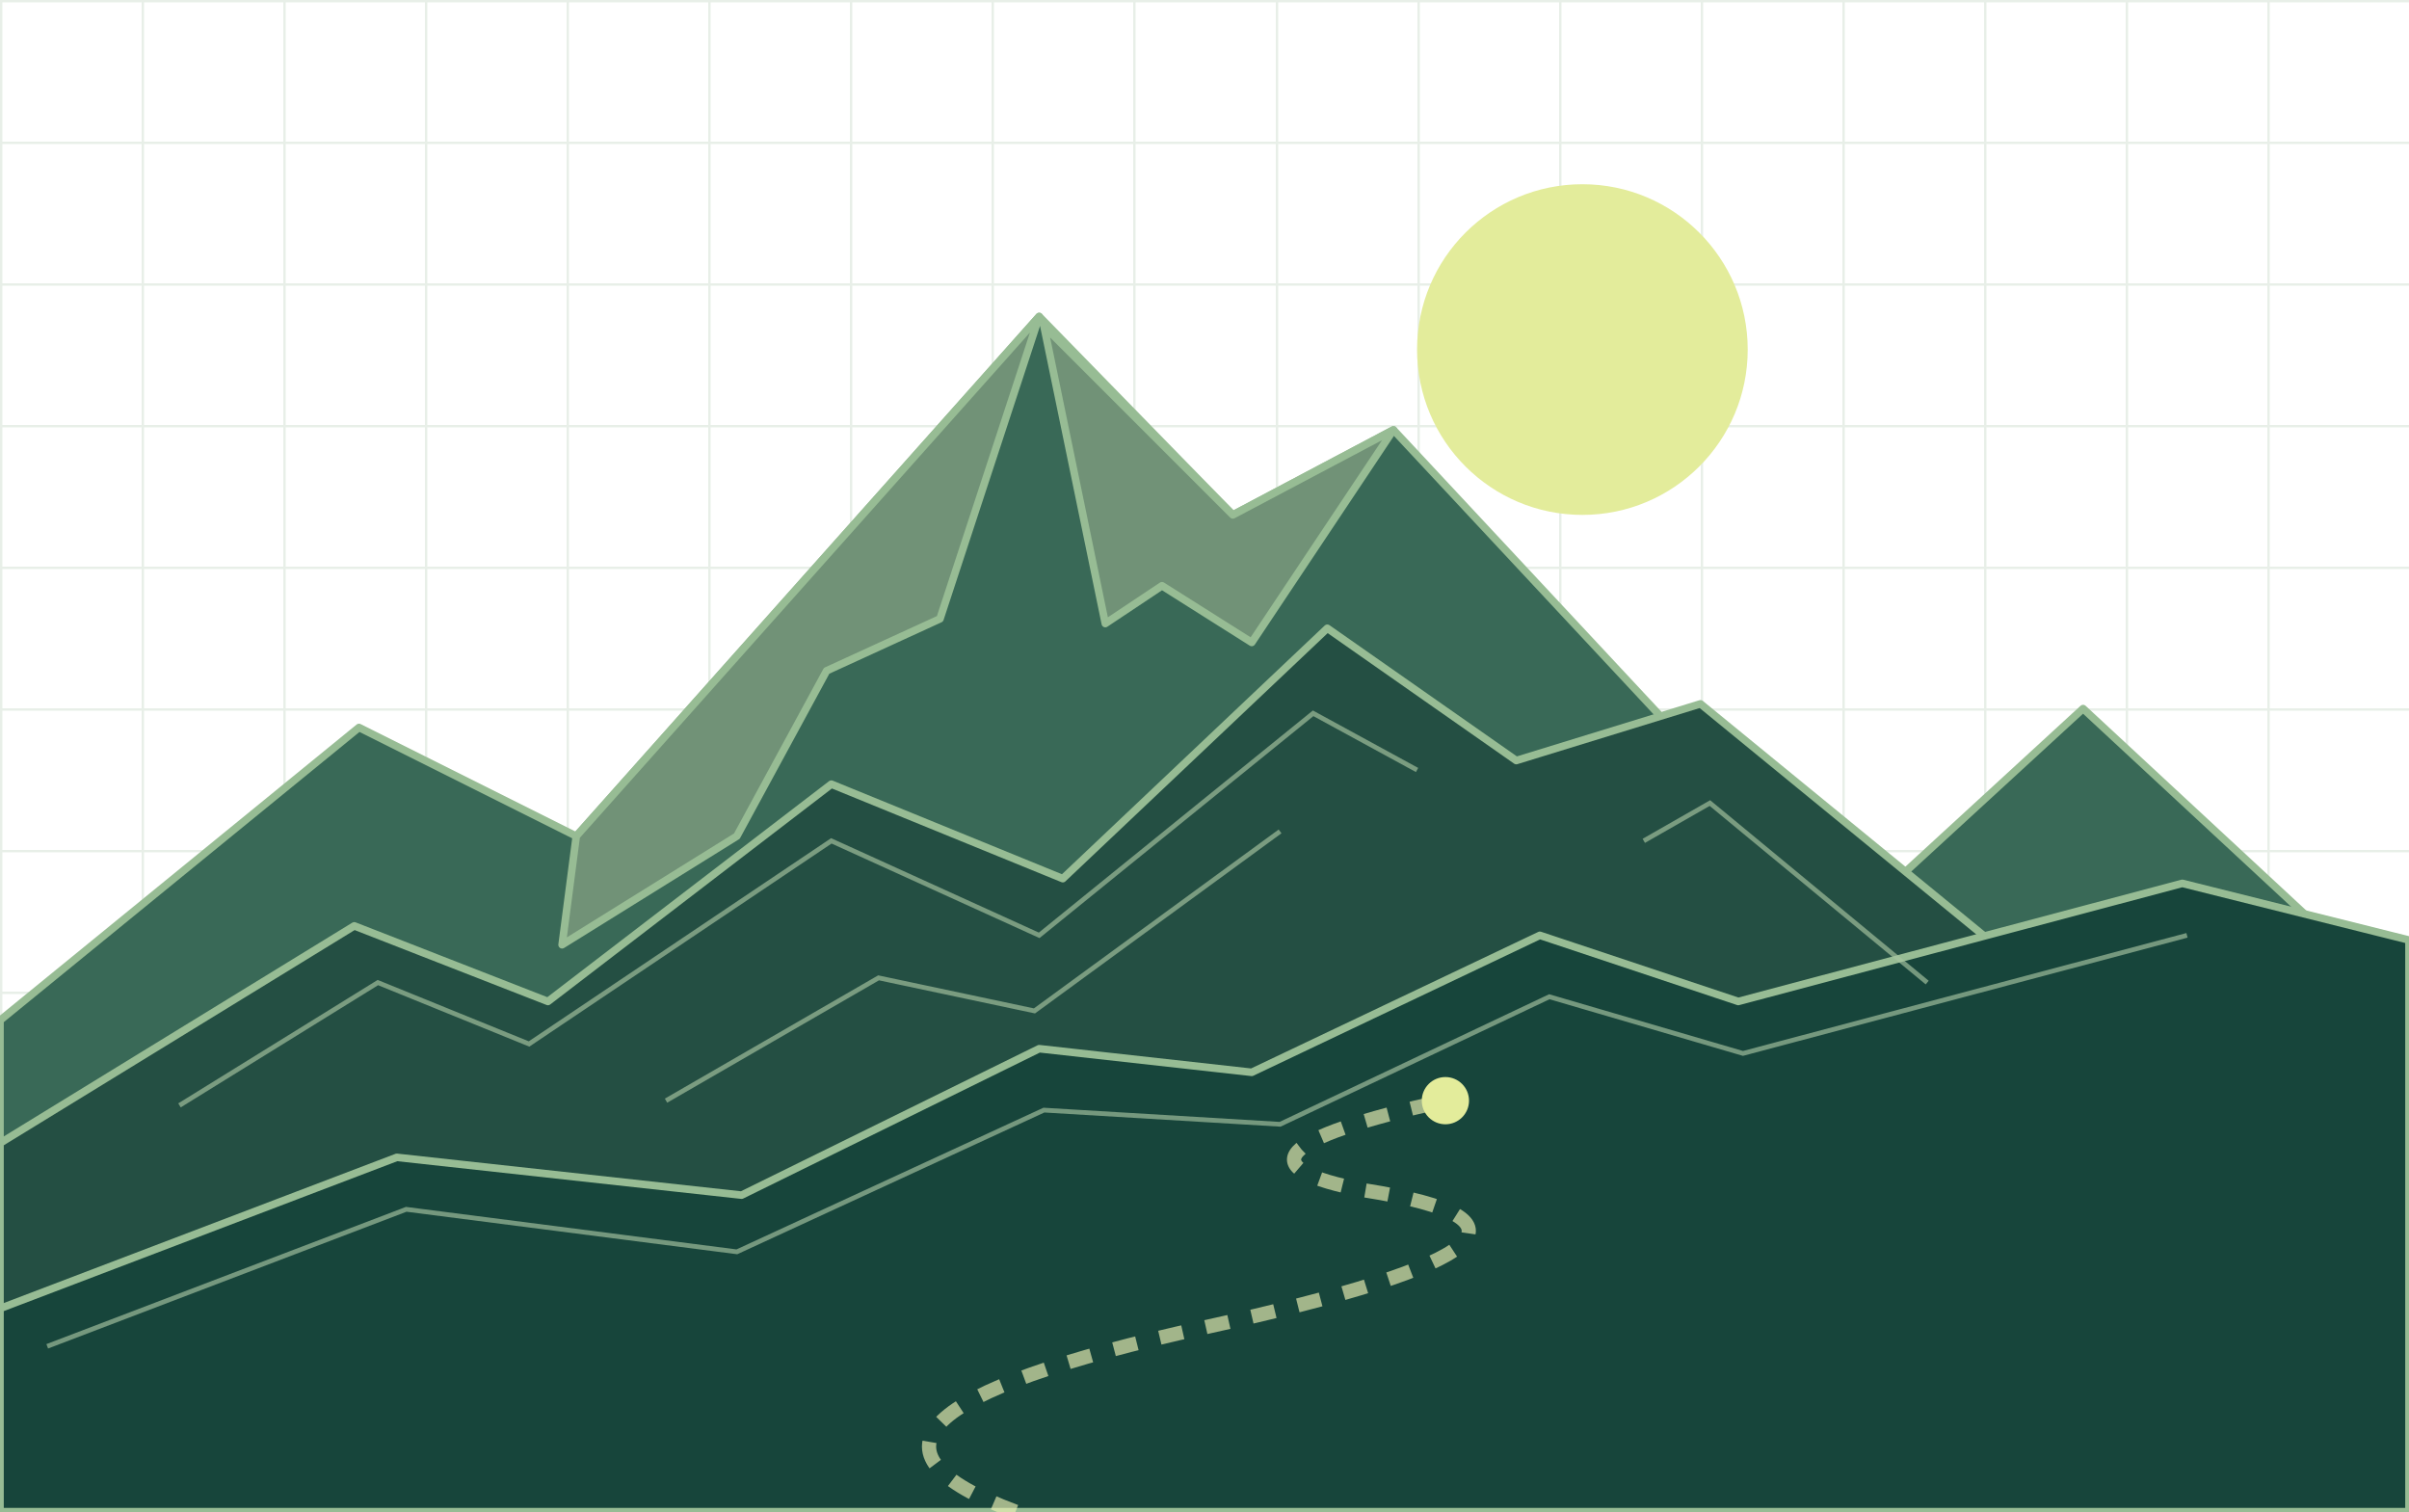
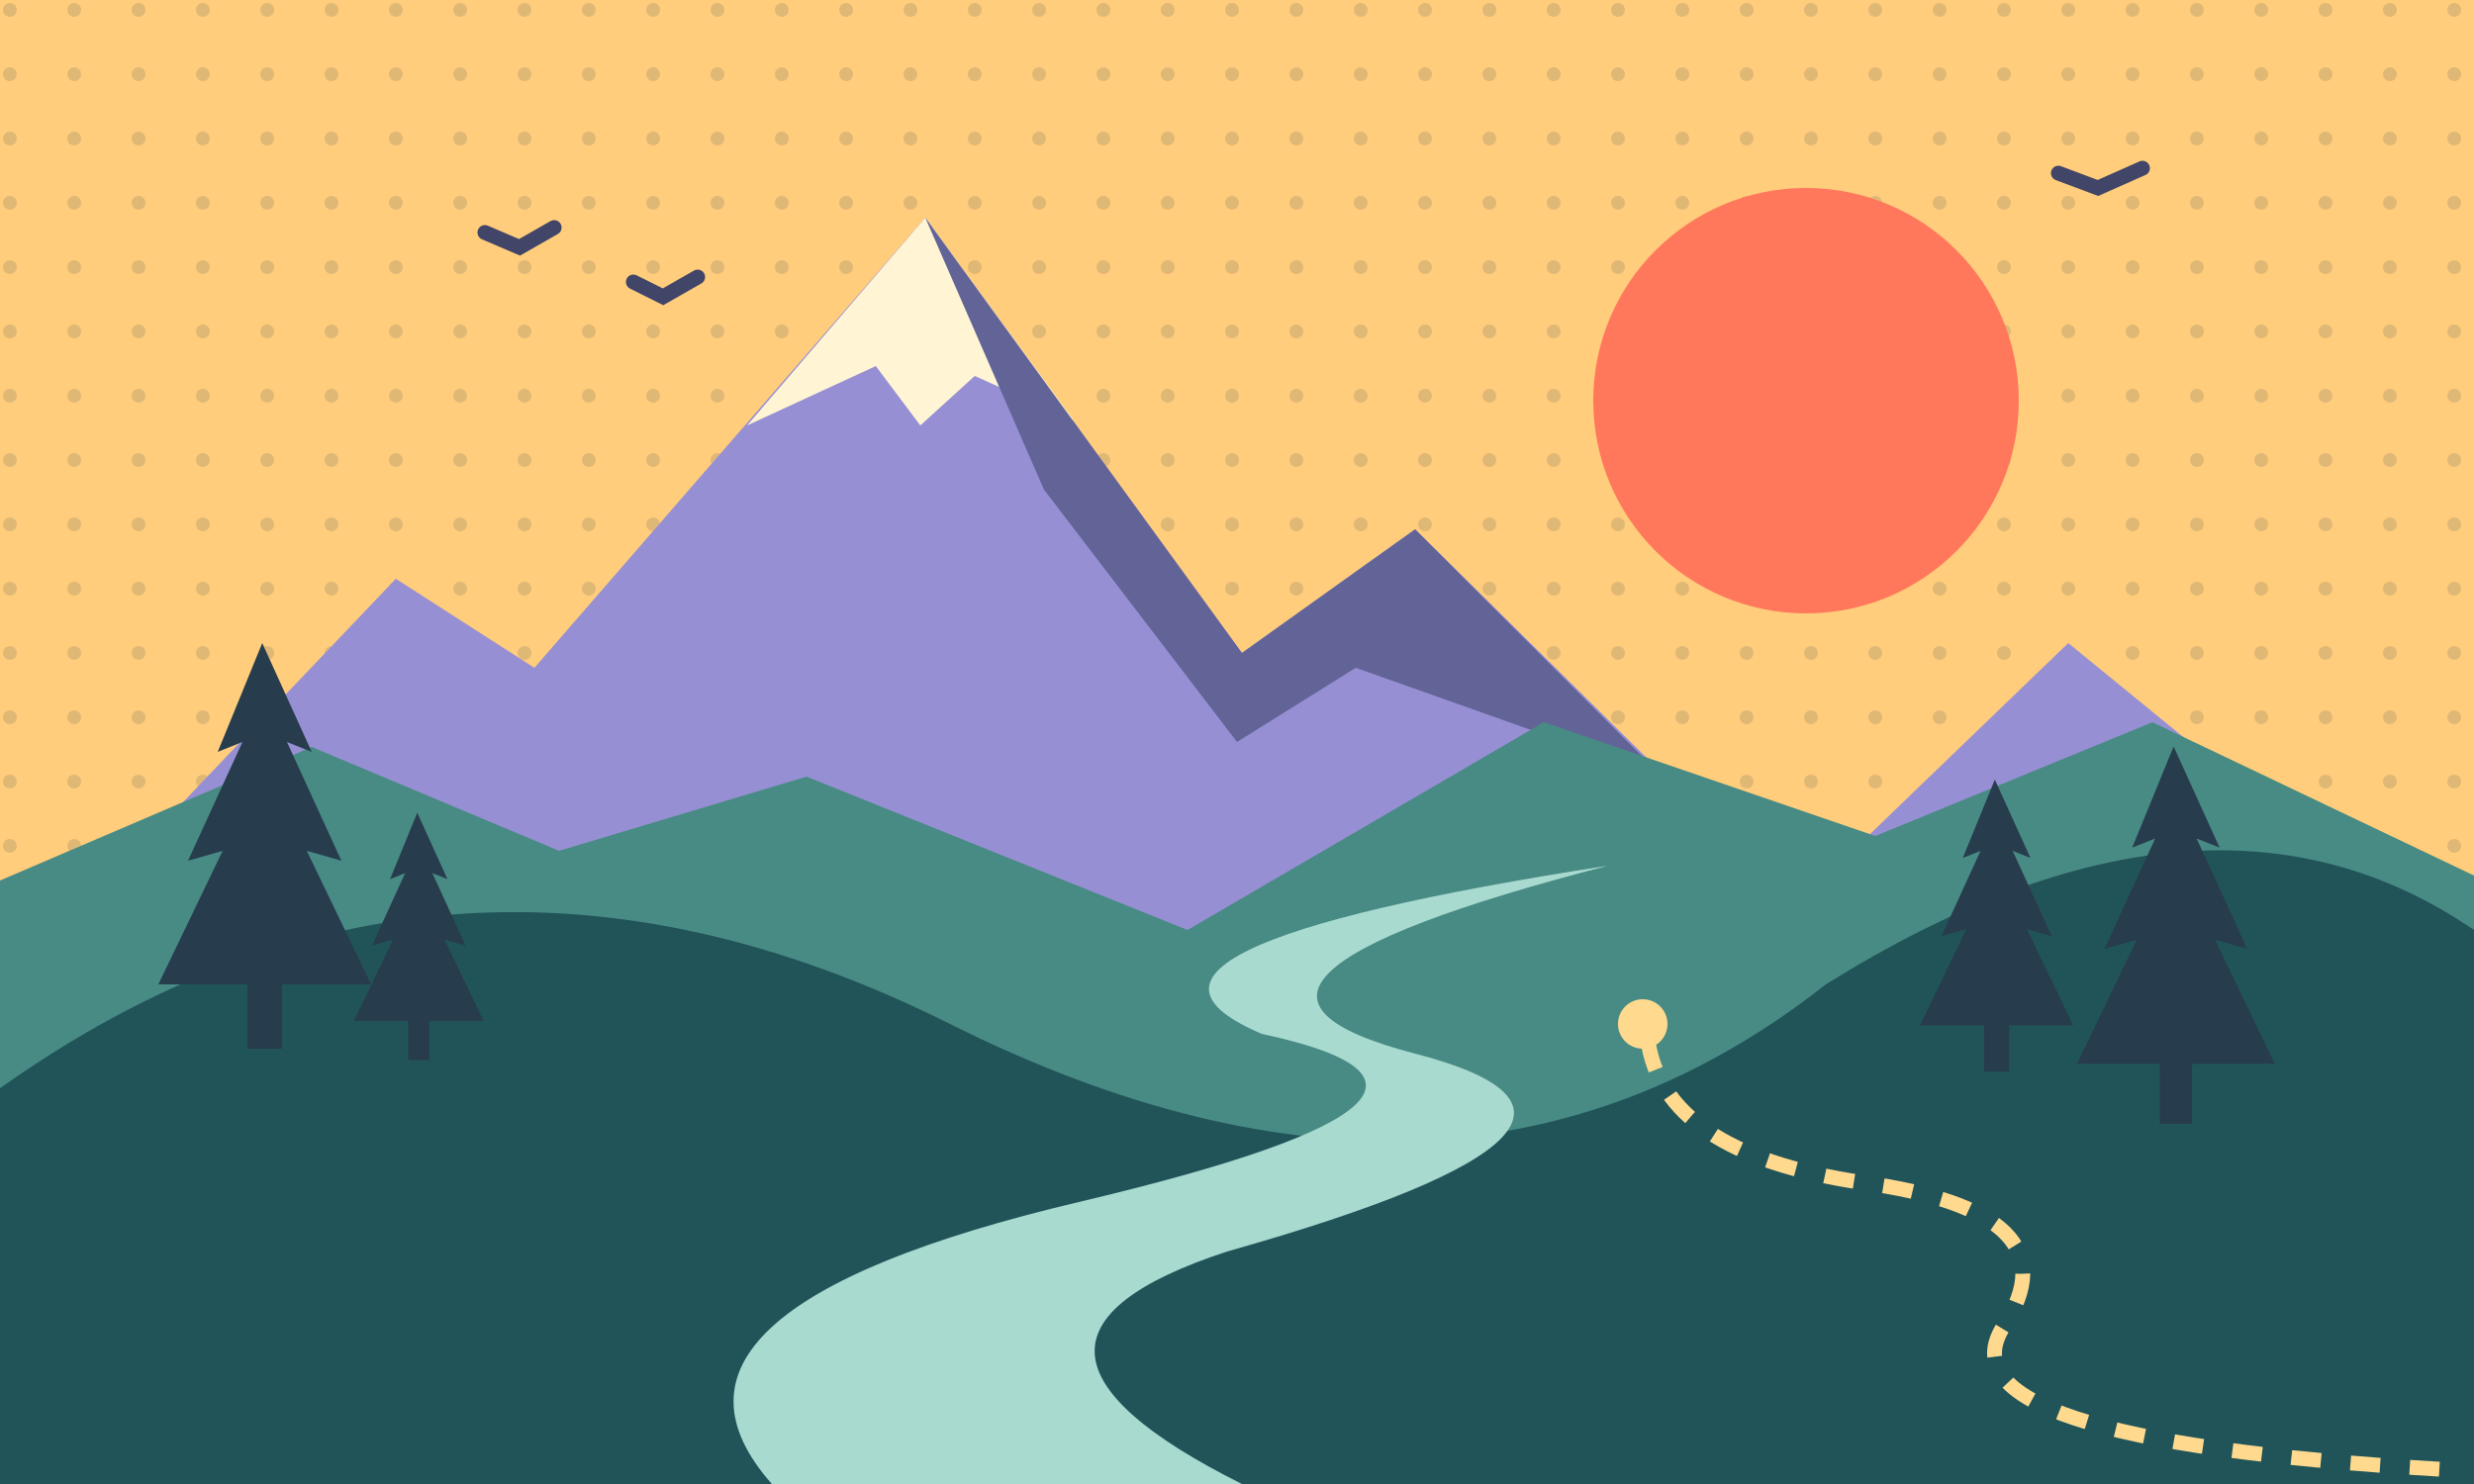
- <svg xmlns="http://www.w3.org/2000/svg" viewBox="0 0 510 320">
+ <svg xmlns="http://www.w3.org/2000/svg" viewBox="0 0 500 300">
  <defs>
-     <pattern id="grid" width="30" height="30" patternUnits="userSpaceOnUse">
-       <path d="M30 0H0v30" fill="none" stroke="#87ac87" opacity=".19" />
+     <pattern id="dots" width="13" height="13" patternUnits="userSpaceOnUse">
+       <circle cx="2" cy="2" r="1.4" fill="#324657" opacity=".15" />
    </pattern>
  </defs>
-   <rect width="510" height="320" fill="url(#grid)" />
-   <circle cx="335" cy="74" r="35" fill="#e3ec9b" />
-   <g stroke="#97bc94" stroke-width="1.6" stroke-linejoin="round">
-     <path fill="#396957" d="m0 216 76-62 46 23 98-110 41 42 34-18 97 104 49-45 69 64v106H0Z" />
-     <path fill="#719277" d="m122 177 98-110-21 64-24 11-19 35-37 23Zm99-108 40 40 34-18-30 45-19-12-12 8Z" />
-     <path fill="#244f43" d="m0 242 75-46 41 16 60-46 49 20 56-53 40 28 39-12 66 54 43-12 41 32v97H0Z" />
-     <path fill="#17453b" d="m0 277 84-32 73 8 63-31 45 5 61-29 42 14 94-25 48 12v121H0Z" />
+   <rect width="500" height="300" fill="#ffcd7b" />
+   <rect width="500" height="300" fill="url(#dots)" />
+   <circle cx="365" cy="81" r="43" fill="#ff785c" />
+   <g fill="none" stroke="#414568" stroke-width="3" stroke-linecap="round">
+     <path d="m98 47 7 3 7-4m16 11 6 3 7-4m275-21 8 3 9-4" />
  </g>
-   <g stroke="#a8c4a1" fill="none" opacity=".65">
-     <path d="m38 234 42-26 32 13 64-43 44 20 58-47 22 12m-159 70 45-26 33 7 52-38m77 2 14-8 46 38M10 285l76-29 70 9 65-30 50 3 57-27 41 12 94-25" />
-     <path d="M215 320q-51-19 40-39t34-29q-37-7 17-19" stroke="#edf1b3" stroke-width="3" stroke-dasharray="5 5" />
+   <path fill="#978fd4" d="M0 201 80 117l28 18 79-91 64 88 35-25 77 76 55-53 82 67v103H0Z" />
+   <path fill="#fff5d4" d="m151 86 36-42 30 41-20-9-11 10-9-12Z" />
+   <path fill="#626498" d="m187 44 64 88 35-25 50 50-62-22-24 15-39-51Z" />
+   <path fill="#488b84" d="m0 178 63-27 50 21 50-15 77 31 72-42 67 23 56-23 65 31v123H0Z" />
+   <path fill="#215459" d="M0 220q90-64 192-13t177-8q77-48 131-11v112H0Z" />
+   <path fill="#a8dad0" d="M325 175q-93 24-39 38t-38 40q-55 18 3 47h-95q-31-35 62-57t37-34q-40-17 70-34Z" />
+   <g fill="#273c4d">
+     <path id="tree" d="m32 199 13-27-7 2 11-24-5 2 9-22 10 22-5-2 11 24-7-2 13 27H57v13h-7v-13Z" />
+     <use href="#tree" transform="translate(390 30) scale(.93)" />
+     <use href="#tree" transform="translate(365 64) scale(.72)" />
+     <use href="#tree" transform="translate(52 85) scale(.61)" />
  </g>
-   <circle cx="306" cy="233" r="5" fill="#e3ec9b" />
+   <path d="M493 297q-103-6-88-29t-29-29q-40-6-43-29" fill="none" stroke="#ffda8e" stroke-width="3" stroke-dasharray="6 6" />
+   <circle cx="332" cy="207" r="5" fill="#ffda8e" />
</svg>
